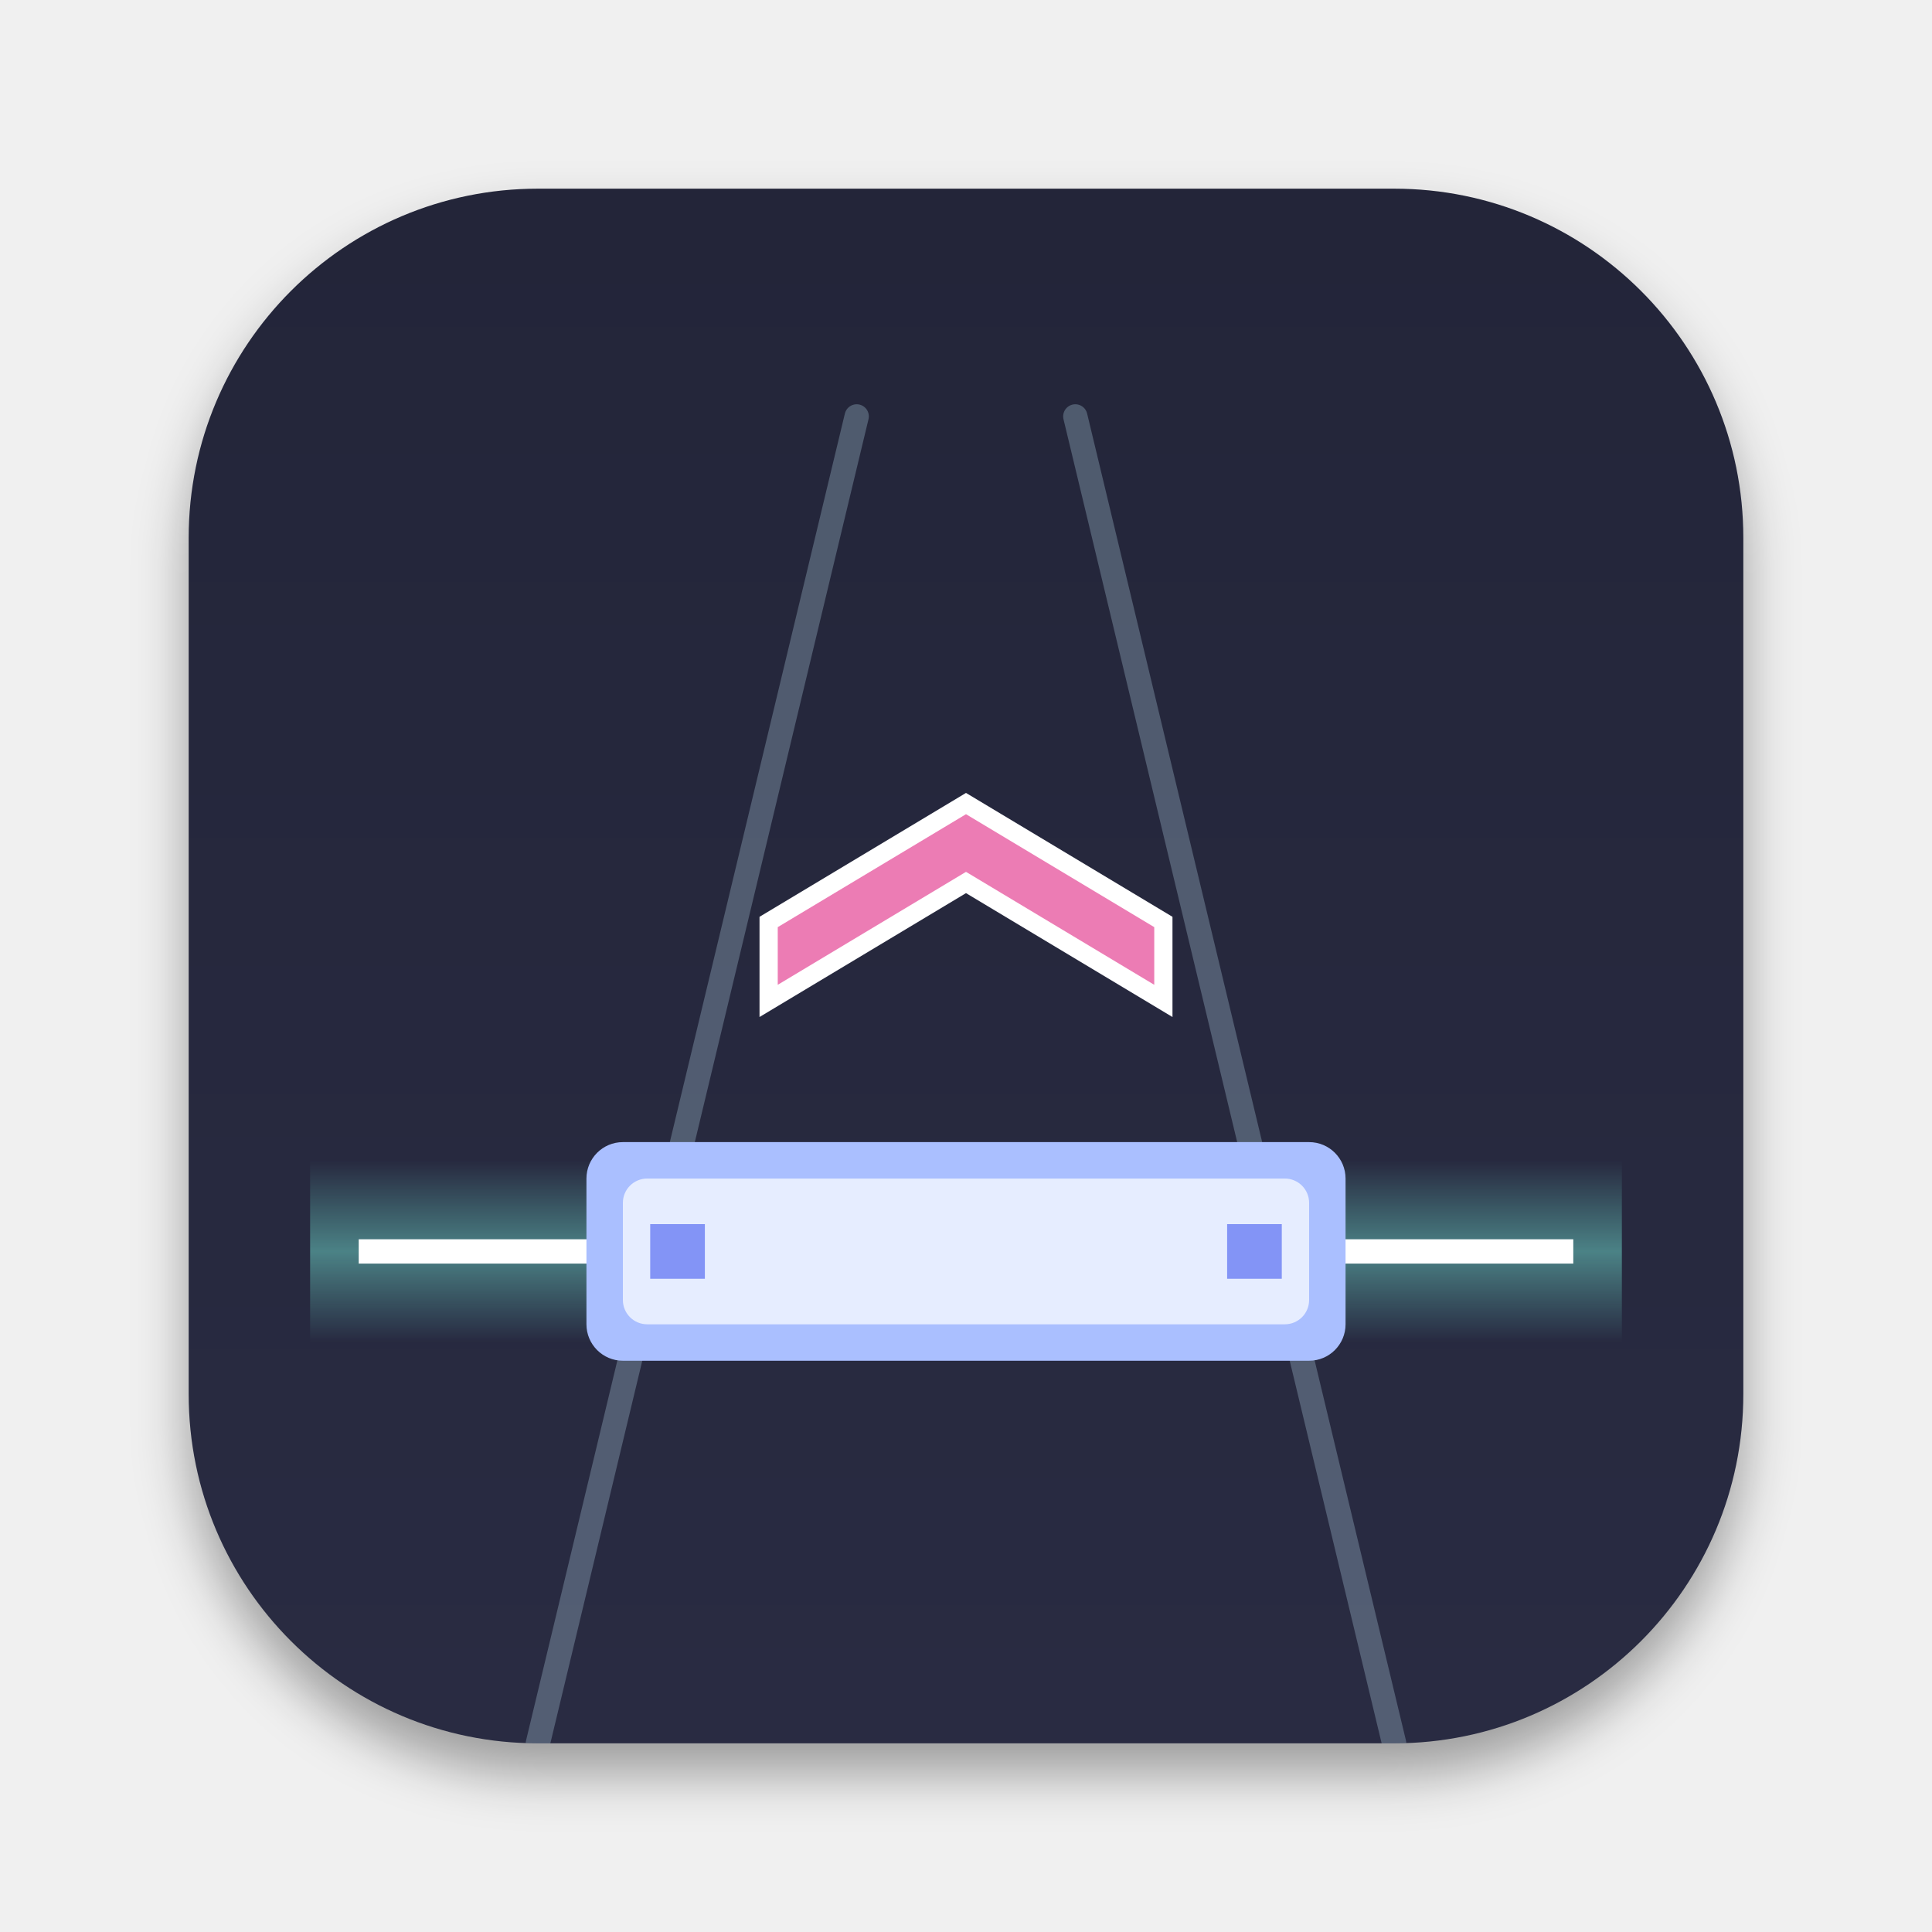
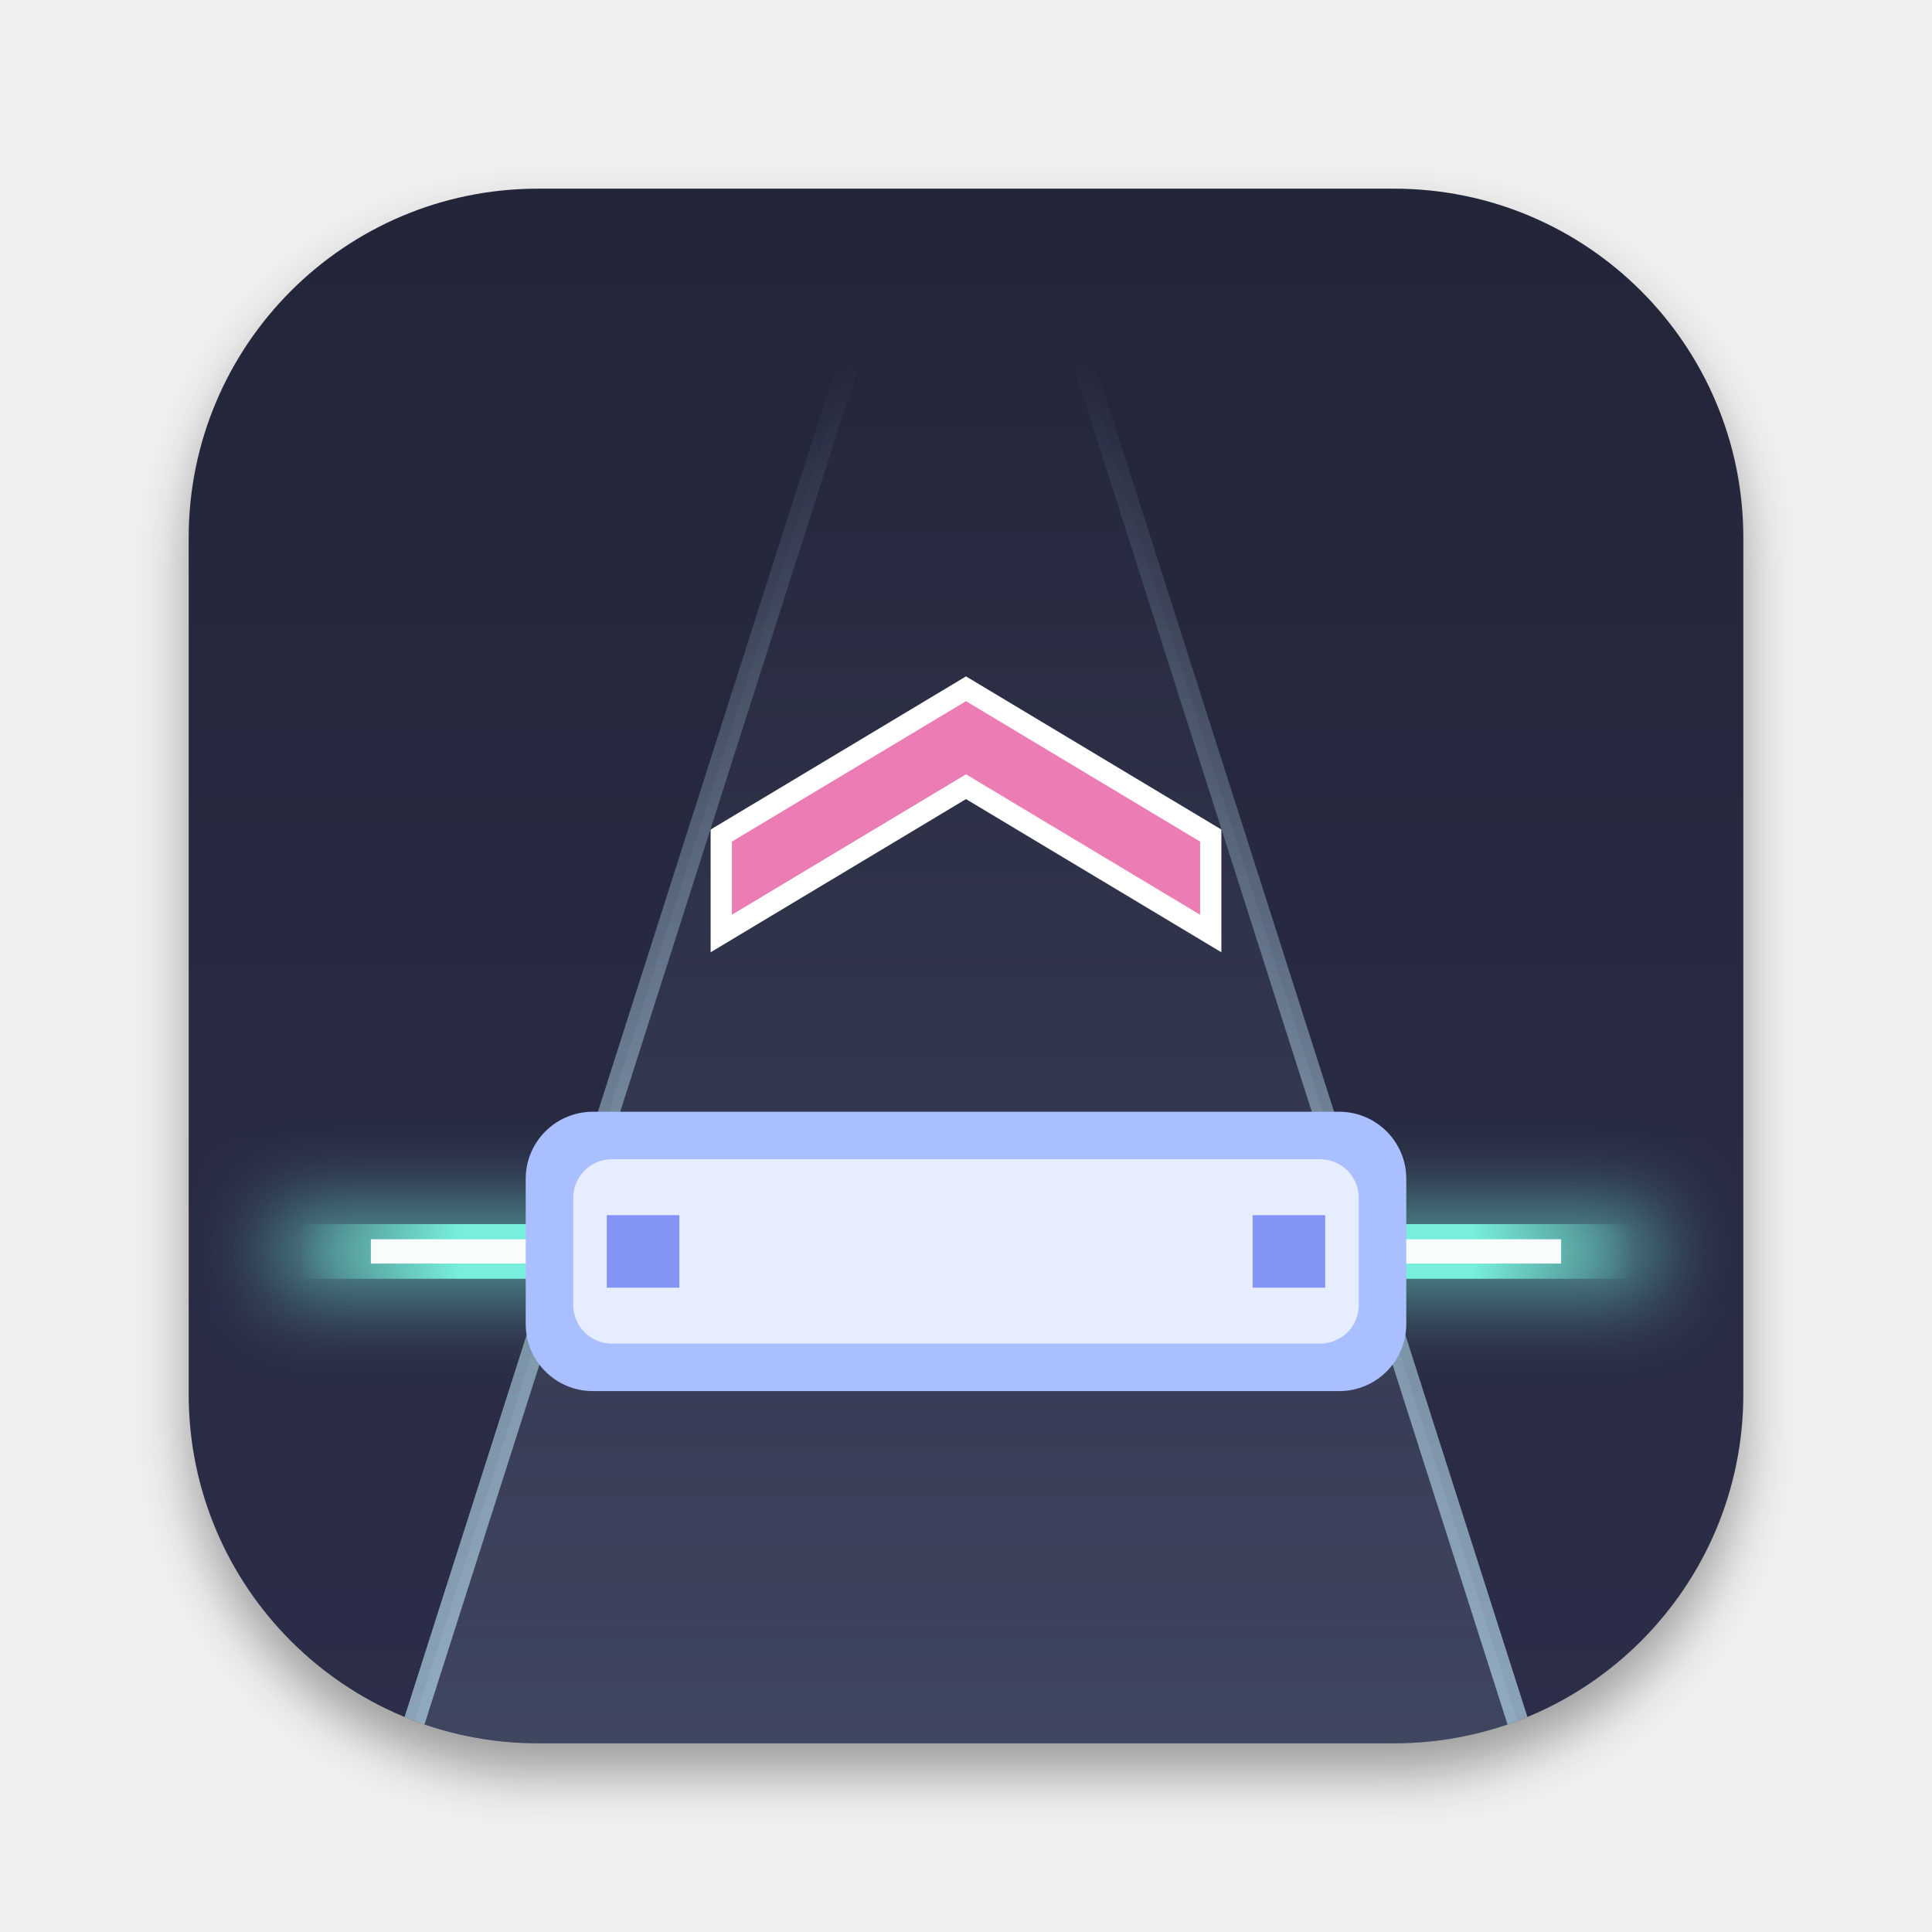
<svg xmlns="http://www.w3.org/2000/svg" viewBox="0 0 1024 1024">
  <defs>
    <linearGradient id="plate" x1="0" y1="0" x2="0" y2="1">
      <stop offset="0" stop-color="#232539" />
-       <stop offset="1" stop-color="#292b42" />
+       <stop offset="1" stop-color="#2c2e49" />
    </linearGradient>
-     <linearGradient id="halo" x1="0" y1="0" x2="0" y2="1">
+     <linearGradient id="lane" x1="0" y1="0" x2="0" y2="1">
+       <stop offset="0" stop-color="#b4d6e8" stop-opacity="0" />
+       <stop offset="1" stop-color="#b4d6e8" stop-opacity="0.14" />
+     </linearGradient>
+     <linearGradient id="edge" gradientUnits="userSpaceOnUse" x1="0" y1="110" x2="0" y2="1024">
+       <stop offset="0" stop-color="#b4d6e8" stop-opacity="0" />
+       <stop offset="0.6" stop-color="#b4d6e8" stop-opacity="0.55" />
+       <stop offset="1" stop-color="#b4d6e8" stop-opacity="0.7" />
+     </linearGradient>
+     <linearGradient id="beam" x1="0" y1="0" x2="1" y2="0">
      <stop offset="0" stop-color="#77efdc" stop-opacity="0" />
-       <stop offset="0.5" stop-color="#77efdc" stop-opacity="0.45" />
+       <stop offset="0.12" stop-color="#77efdc" />
+       <stop offset="0.88" stop-color="#77efdc" />
      <stop offset="1" stop-color="#77efdc" stop-opacity="0" />
    </linearGradient>
+     <filter id="blur" filterUnits="userSpaceOnUse" x="0" y="560" width="1024" height="280">
+       <feGaussianBlur stdDeviation="26" />
+     </filter>
  </defs>
  <filter id="shadow" x="-0.2" y="-0.2" width="1.4" height="1.4">
    <feGaussianBlur stdDeviation="14" />
  </filter>
  <rect x="100" y="116" width="824" height="824" rx="185" fill="#000" fill-opacity="0.35" filter="url(#shadow)" />
  <g transform="translate(100 100) scale(0.8046875)">
    <clipPath id="clip">
      <rect width="1024" height="1024" rx="230" />
    </clipPath>
    <g clip-path="url(#clip)">
      <rect width="1024" height="1024" fill="url(#plate)" />
-       <g stroke="#b4d6e8" stroke-opacity="0.3" stroke-width="16" stroke-linecap="round">
-         <line x1="230" y1="1024" x2="440" y2="150" />
-         <line x1="794" y1="1024" x2="584" y2="150" />
+       <polygon points="436,110 588,110 880,1024 144,1024" fill="url(#lane)" />
+       <g stroke="url(#edge)" stroke-width="14" stroke-linecap="round">
+         <line x1="436" y1="110" x2="144" y2="1024" />
+         <line x1="588" y1="110" x2="880" y2="1024" />
      </g>
-       <rect x="80" y="640" width="864" height="120" fill="url(#halo)" />
-       <rect x="112" y="692" width="800" height="16" fill="#fff" />
-       <rect x="262" y="628" width="500" height="144" rx="24" fill="#aabfff" />
-       <rect x="286" y="652" width="452" height="96" rx="16" fill="#e6edff" />
-       <rect x="304" y="682" width="36" height="36" fill="#8394f6" />
-       <rect x="684" y="682" width="36" height="36" fill="#8394f6" />
-       <polygon points="382,535 382,483 512,405 642,483 642,535 512,457" fill="#ec7cb4" stroke="#fff" stroke-width="12" stroke-linejoin="miter" />
+       <rect x="56" y="672" width="912" height="56" fill="#77efdc" fill-opacity="0.6" filter="url(#blur)" />
+       <rect x="72" y="682" width="880" height="36" fill="url(#beam)" />
+       <rect x="120" y="692" width="784" height="16" fill="#fff" fill-opacity="0.95" />
+       <rect x="222" y="608" width="580" height="184" rx="44.2" fill="#aabfff" />
+       <rect x="253.3" y="639.3" width="517.4" height="121.4" rx="25.4" fill="#e6edff" />
+       <rect x="275.4" y="676.1" width="47.8" height="47.8" fill="#8394f6" />
+       <rect x="700.8" y="676.1" width="47.8" height="47.8" fill="#8394f6" />
+       <polygon points="350.8,490.6 350.8,426.1 512,329.4 673.2,426.1 673.2,490.6 512,393.9" fill="#ec7cb4" stroke="#fff" stroke-width="14" stroke-linejoin="miter" stroke-miterlimit="4" />
    </g>
  </g>
</svg>
